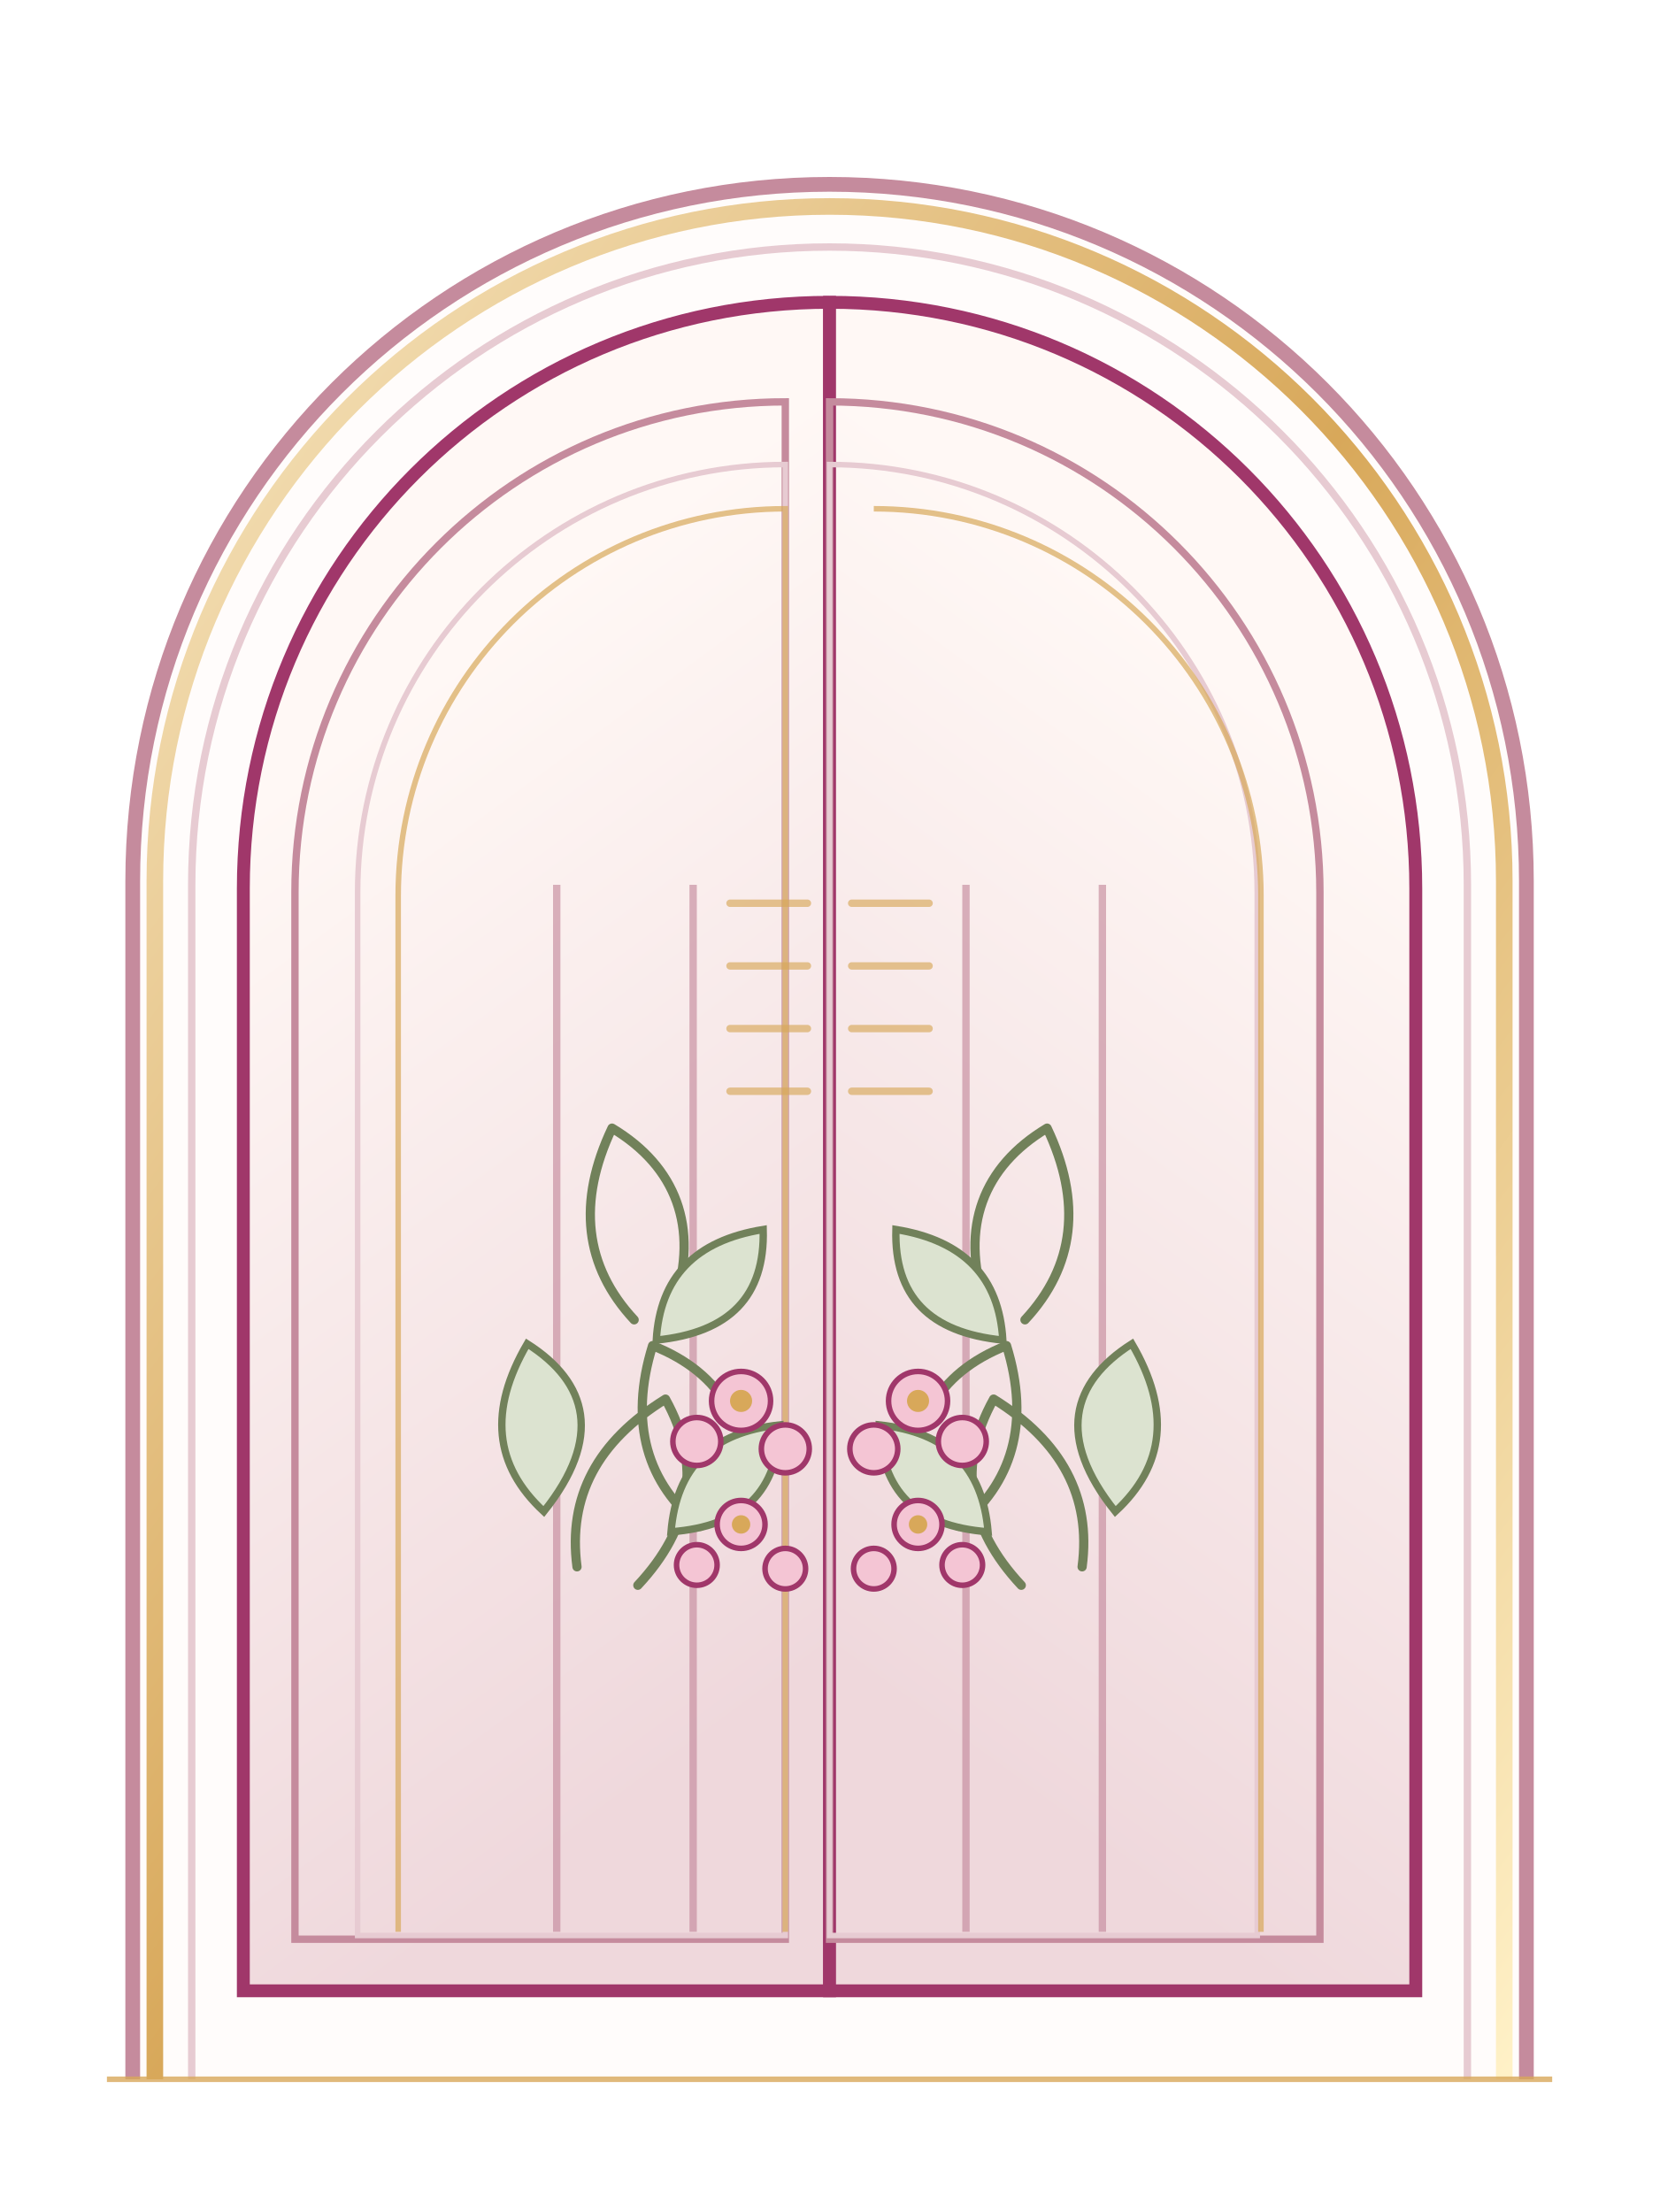
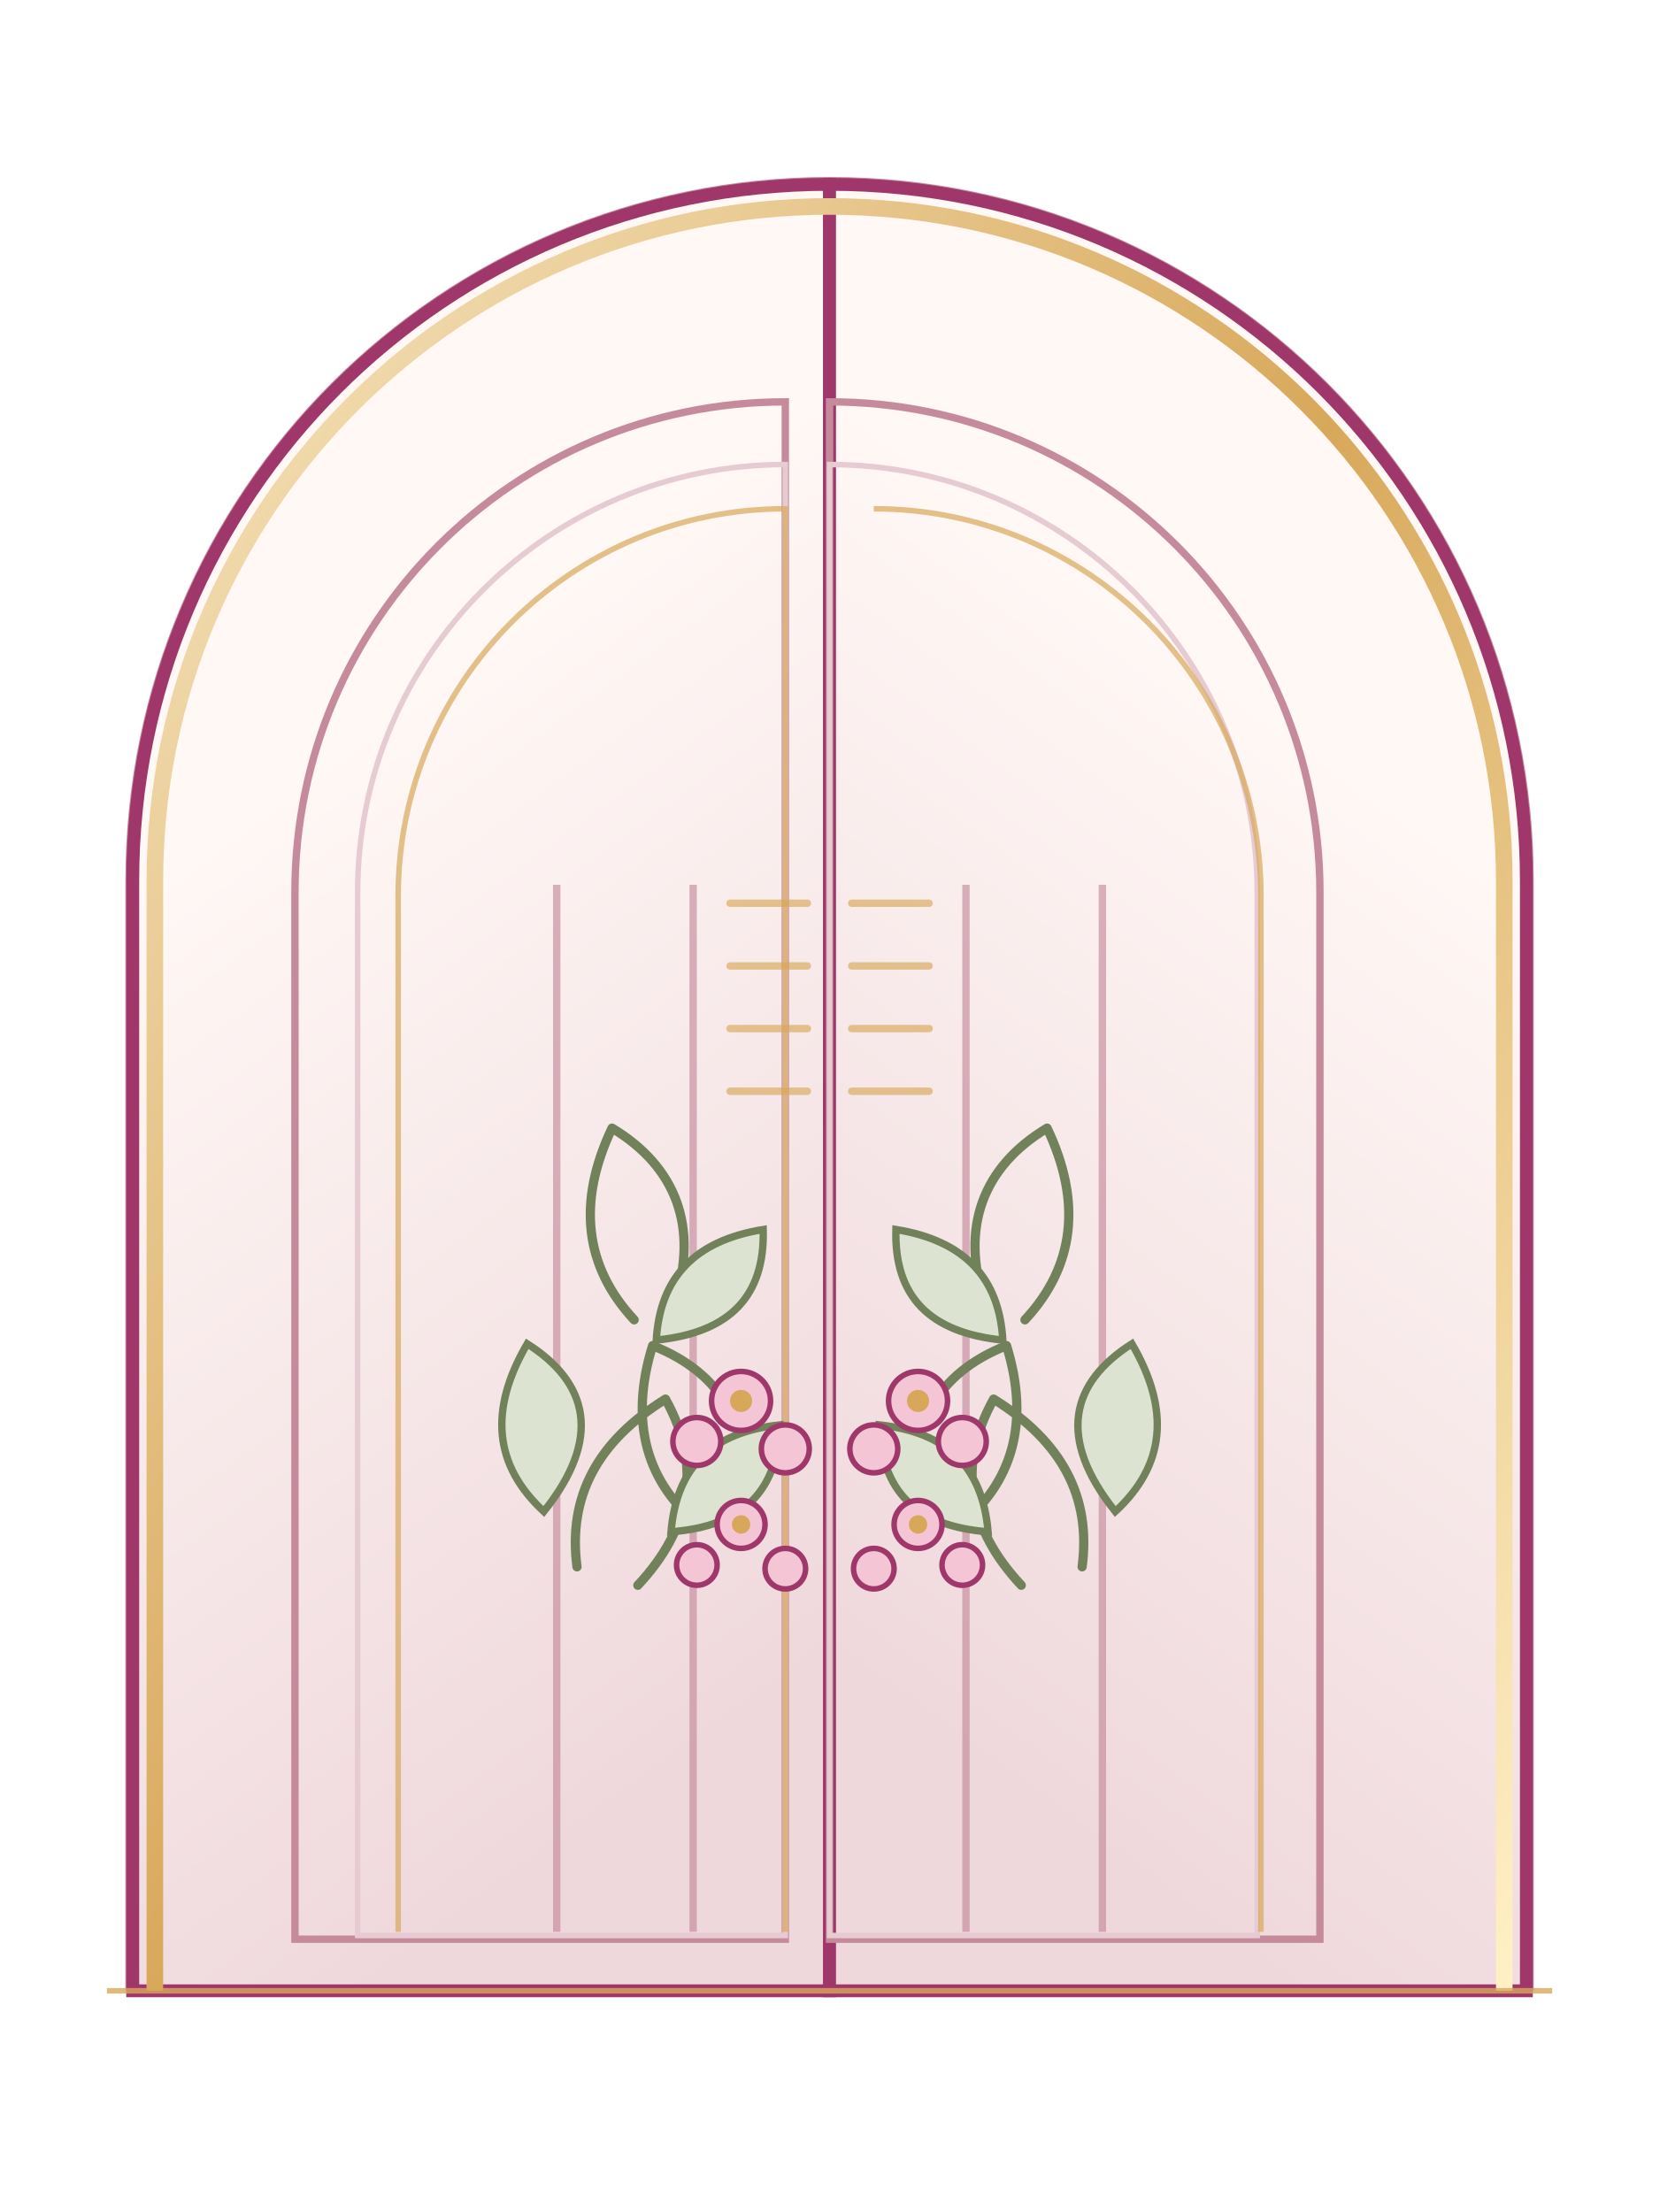
<svg xmlns="http://www.w3.org/2000/svg" viewBox="0 0 900 1200" fill="none">
  <defs>
    <linearGradient id="gate-left" x1="120" y1="450" x2="450" y2="900" gradientUnits="userSpaceOnUse">
      <stop stop-color="#fff8f5" />
      <stop offset="1" stop-color="#efd8dc" />
    </linearGradient>
    <linearGradient id="gate-right" x1="780" y1="450" x2="450" y2="900" gradientUnits="userSpaceOnUse">
      <stop stop-color="#fff8f5" />
      <stop offset="1" stop-color="#efd8dc" />
    </linearGradient>
    <linearGradient id="gate-metal" x1="0" y1="0" x2="1" y2="1">
      <stop stop-color="#f8e8c4" />
      <stop offset=".5" stop-color="#d8a85a" />
      <stop offset="1" stop-color="#fff1c7" />
    </linearGradient>
  </defs>
  <style>
    .gate-leaf {
      transform-box: fill-box;
-       animation-duration: 6600ms;
      animation-timing-function: cubic-bezier(.22, 1, .36, 1);
      animation-fill-mode: both;
+       backface-visibility: hidden;
    }
    .gate-leaf-left {
-       transform-origin: right center;
-       animation-name: gate-open-left;
+       transform-origin: left center;
+       animation-name: gate-open-left, gate-leaf-fade;
+       animation-duration: 4100ms, 200ms;
+       animation-delay: 0ms, 4300ms;
+       animation-timing-function: cubic-bezier(.22, 1, .36, 1), ease-in;
    }
    .gate-leaf-right {
-       transform-origin: left center;
-       animation-name: gate-open-right;
+       transform-origin: right center;
+       animation-name: gate-open-right, gate-leaf-fade;
+       animation-duration: 4100ms, 200ms;
+       animation-delay: 0ms, 4300ms;
+       animation-timing-function: cubic-bezier(.22, 1, .36, 1), ease-in;
+     }
+     .gate-frame {
+       animation: gate-frame-open 5200ms cubic-bezier(.22, 1, .36, 1) both;
    }
    @keyframes gate-open-left {
-       0%, 14% { transform: translateX(0); opacity: 1; }
-       46%, 100% { transform: translateX(-100%); opacity: .18; }
+       0%, 14% { transform: perspective(900px) rotateY(0deg); opacity: 1; }
+       46%, 100% { transform: perspective(900px) rotateY(68deg); opacity: 1; }
    }
    @keyframes gate-open-right {
-       0%, 14% { transform: translateX(0); opacity: 1; }
-       46%, 100% { transform: translateX(100%); opacity: .18; }
+       0%, 14% { transform: perspective(900px) rotateY(0deg); opacity: 1; }
+       46%, 100% { transform: perspective(900px) rotateY(-68deg); opacity: 1; }
+     }
+     @keyframes gate-leaf-fade {
+       from { opacity: 1; }
+       to { opacity: 0; }
+     }
+     @keyframes gate-frame-open {
+       0%, 14% { opacity: 1; }
+       46%, 100% { opacity: .4; }
    }
    @media (prefers-reduced-motion: reduce) {
-       .gate-leaf { animation: none !important; }
+       .gate-leaf, .gate-frame { animation: none !important; }
    }
  </style>
-   <path d="M72 1128V478C72 269 241 100 450 100s378 169 378 378v650" fill="#fff8f5" fill-opacity=".38" stroke="#c58b9d" stroke-width="8" />
-   <path d="M104 1128V480c0-191 155-346 346-346s346 155 346 346v648" stroke="#e7cbd2" stroke-width="4" />
-   <path d="M72 1128h756" stroke="url(#gate-metal)" stroke-width="12" />
+   <g class="gate-frame">
+     <path d="M72 1080V478c0-209 169-378 378-378s378 169 378 378v602" fill="#fff8f5" fill-opacity=".38" stroke="#c58b9d" stroke-width="8" />
+     <path d="M104 1080V480c0-191 155-346 346-346s346 155 346 346v600" stroke="#e7cbd2" stroke-width="4" />
+     <path d="M72 1080h756" stroke="url(#gate-metal)" stroke-width="12" />
+   </g>
  <g class="gate-leaf gate-leaf-left">
-     <path d="M132 1080V482c0-176 142-318 318-318v916H132Z" fill="url(#gate-left)" stroke="#a0376a" stroke-width="7" />
+     <path d="M72 1080V478c0-209 169-378 378-378v980H72Z" fill="url(#gate-left)" stroke="#a0376a" stroke-width="7" />
    <path d="M160 1052V484c0-147 119-266 266-266v834H160Z" stroke="#c58b9d" stroke-width="4" />
    <path d="M194 1050V484c0-128 104-232 232-232v798H194Z" stroke="#e7cbd2" stroke-width="3" />
    <path d="M216 1048V486c0-116 94-210 210-210v772" stroke="#d8a85a" stroke-opacity=".7" stroke-width="3" />
    <path d="M302 1048V480m74 568V480" stroke="#c58b9d" stroke-opacity=".65" stroke-width="4" />
    <path d="M450 164v916" stroke="url(#gate-metal)" stroke-width="9" />
    <path d="M344 716c-27-29-31-64-12-104 35 21 47 54 34 94m14 122c-29-23-39-56-26-98 38 15 55 45 47 86m-88 34c-5-38 11-68 48-91 20 36 14 70-15 101" stroke="#71815a" stroke-width="5" stroke-linecap="round" stroke-linejoin="round" />
    <path d="M356 727c2-34 21-54 58-60 1 36-18 56-58 60Zm8 104c3-35 22-54 59-58-1 36-20 55-59 58Zm-69-11c-27-25-30-55-9-91 33 21 41 51 9 91Z" fill="#dce3d0" stroke="#71815a" stroke-width="4" />
    <g fill="#f4c5d4" stroke="#a0376a" stroke-width="3">
      <circle cx="402" cy="760" r="16" />
      <circle cx="378" cy="782" r="13" />
      <circle cx="426" cy="786" r="13" />
      <circle cx="402" cy="827" r="13" />
      <circle cx="378" cy="849" r="11" />
      <circle cx="426" cy="851" r="11" />
    </g>
    <circle cx="402" cy="760" r="6" fill="#d8a85a" />
    <circle cx="402" cy="827" r="5" fill="#d8a85a" />
    <path d="M396 490h42m-42 34h42m-42 34h42m-42 34h42" stroke="#d8a85a" stroke-opacity=".65" stroke-width="4" stroke-linecap="round" />
  </g>
  <g class="gate-leaf gate-leaf-right">
-     <path d="M450 164c176 0 318 142 318 318v598H450V164Z" fill="url(#gate-right)" stroke="#a0376a" stroke-width="7" />
+     <path d="M450 100c209 0 378 169 378 378v602H450V100Z" fill="url(#gate-right)" stroke="#a0376a" stroke-width="7" />
    <path d="M450 218c147 0 266 119 266 266v568H450V218Z" stroke="#c58b9d" stroke-width="4" />
    <path d="M450 252c128 0 232 104 232 232v566H450V252Z" stroke="#e7cbd2" stroke-width="3" />
    <path d="M474 276c116 0 210 94 210 210v562" stroke="#d8a85a" stroke-opacity=".7" stroke-width="3" />
    <path d="M524 480v568m74-568v568" stroke="#c58b9d" stroke-opacity=".65" stroke-width="4" />
    <path d="M450 164v916" stroke="url(#gate-metal)" stroke-width="9" />
    <path d="M556 716c27-29 31-64 12-104-35 21-47 54-34 94m-14 122c29-23 39-56 26-98-38 15-55 45-47 86m88 34c5-38-11-68-48-91-20 36-14 70 15 101" stroke="#71815a" stroke-width="5" stroke-linecap="round" stroke-linejoin="round" />
    <path d="M544 727c-2-34-21-54-58-60-1 36 18 56 58 60Zm-8 104c-3-35-22-54-59-58 1 36 20 55 59 58Zm69-11c27-25 30-55 9-91-33 21-41 51-9 91Z" fill="#dce3d0" stroke="#71815a" stroke-width="4" />
    <g fill="#f4c5d4" stroke="#a0376a" stroke-width="3">
      <circle cx="498" cy="760" r="16" />
      <circle cx="522" cy="782" r="13" />
      <circle cx="474" cy="786" r="13" />
      <circle cx="498" cy="827" r="13" />
      <circle cx="522" cy="849" r="11" />
      <circle cx="474" cy="851" r="11" />
    </g>
    <circle cx="498" cy="760" r="6" fill="#d8a85a" />
    <circle cx="498" cy="827" r="5" fill="#d8a85a" />
    <path d="M462 490h42m-42 34h42m-42 34h42m-42 34h42" stroke="#d8a85a" stroke-opacity=".65" stroke-width="4" stroke-linecap="round" />
  </g>
-   <path d="M84 1128V478C84 276 248 112 450 112s366 164 366 366v650" stroke="url(#gate-metal)" stroke-width="9" />
-   <path d="M58 1128h784" stroke="#d8a85a" stroke-opacity=".8" stroke-width="3" />
+   <g class="gate-frame">
+     <path d="M84 1080V478c0-202 164-366 366-366s366 164 366 366v602" stroke="url(#gate-metal)" stroke-width="9" />
+     <path d="M58 1080h784" stroke="#d8a85a" stroke-opacity=".8" stroke-width="3" />
+   </g>
</svg>
